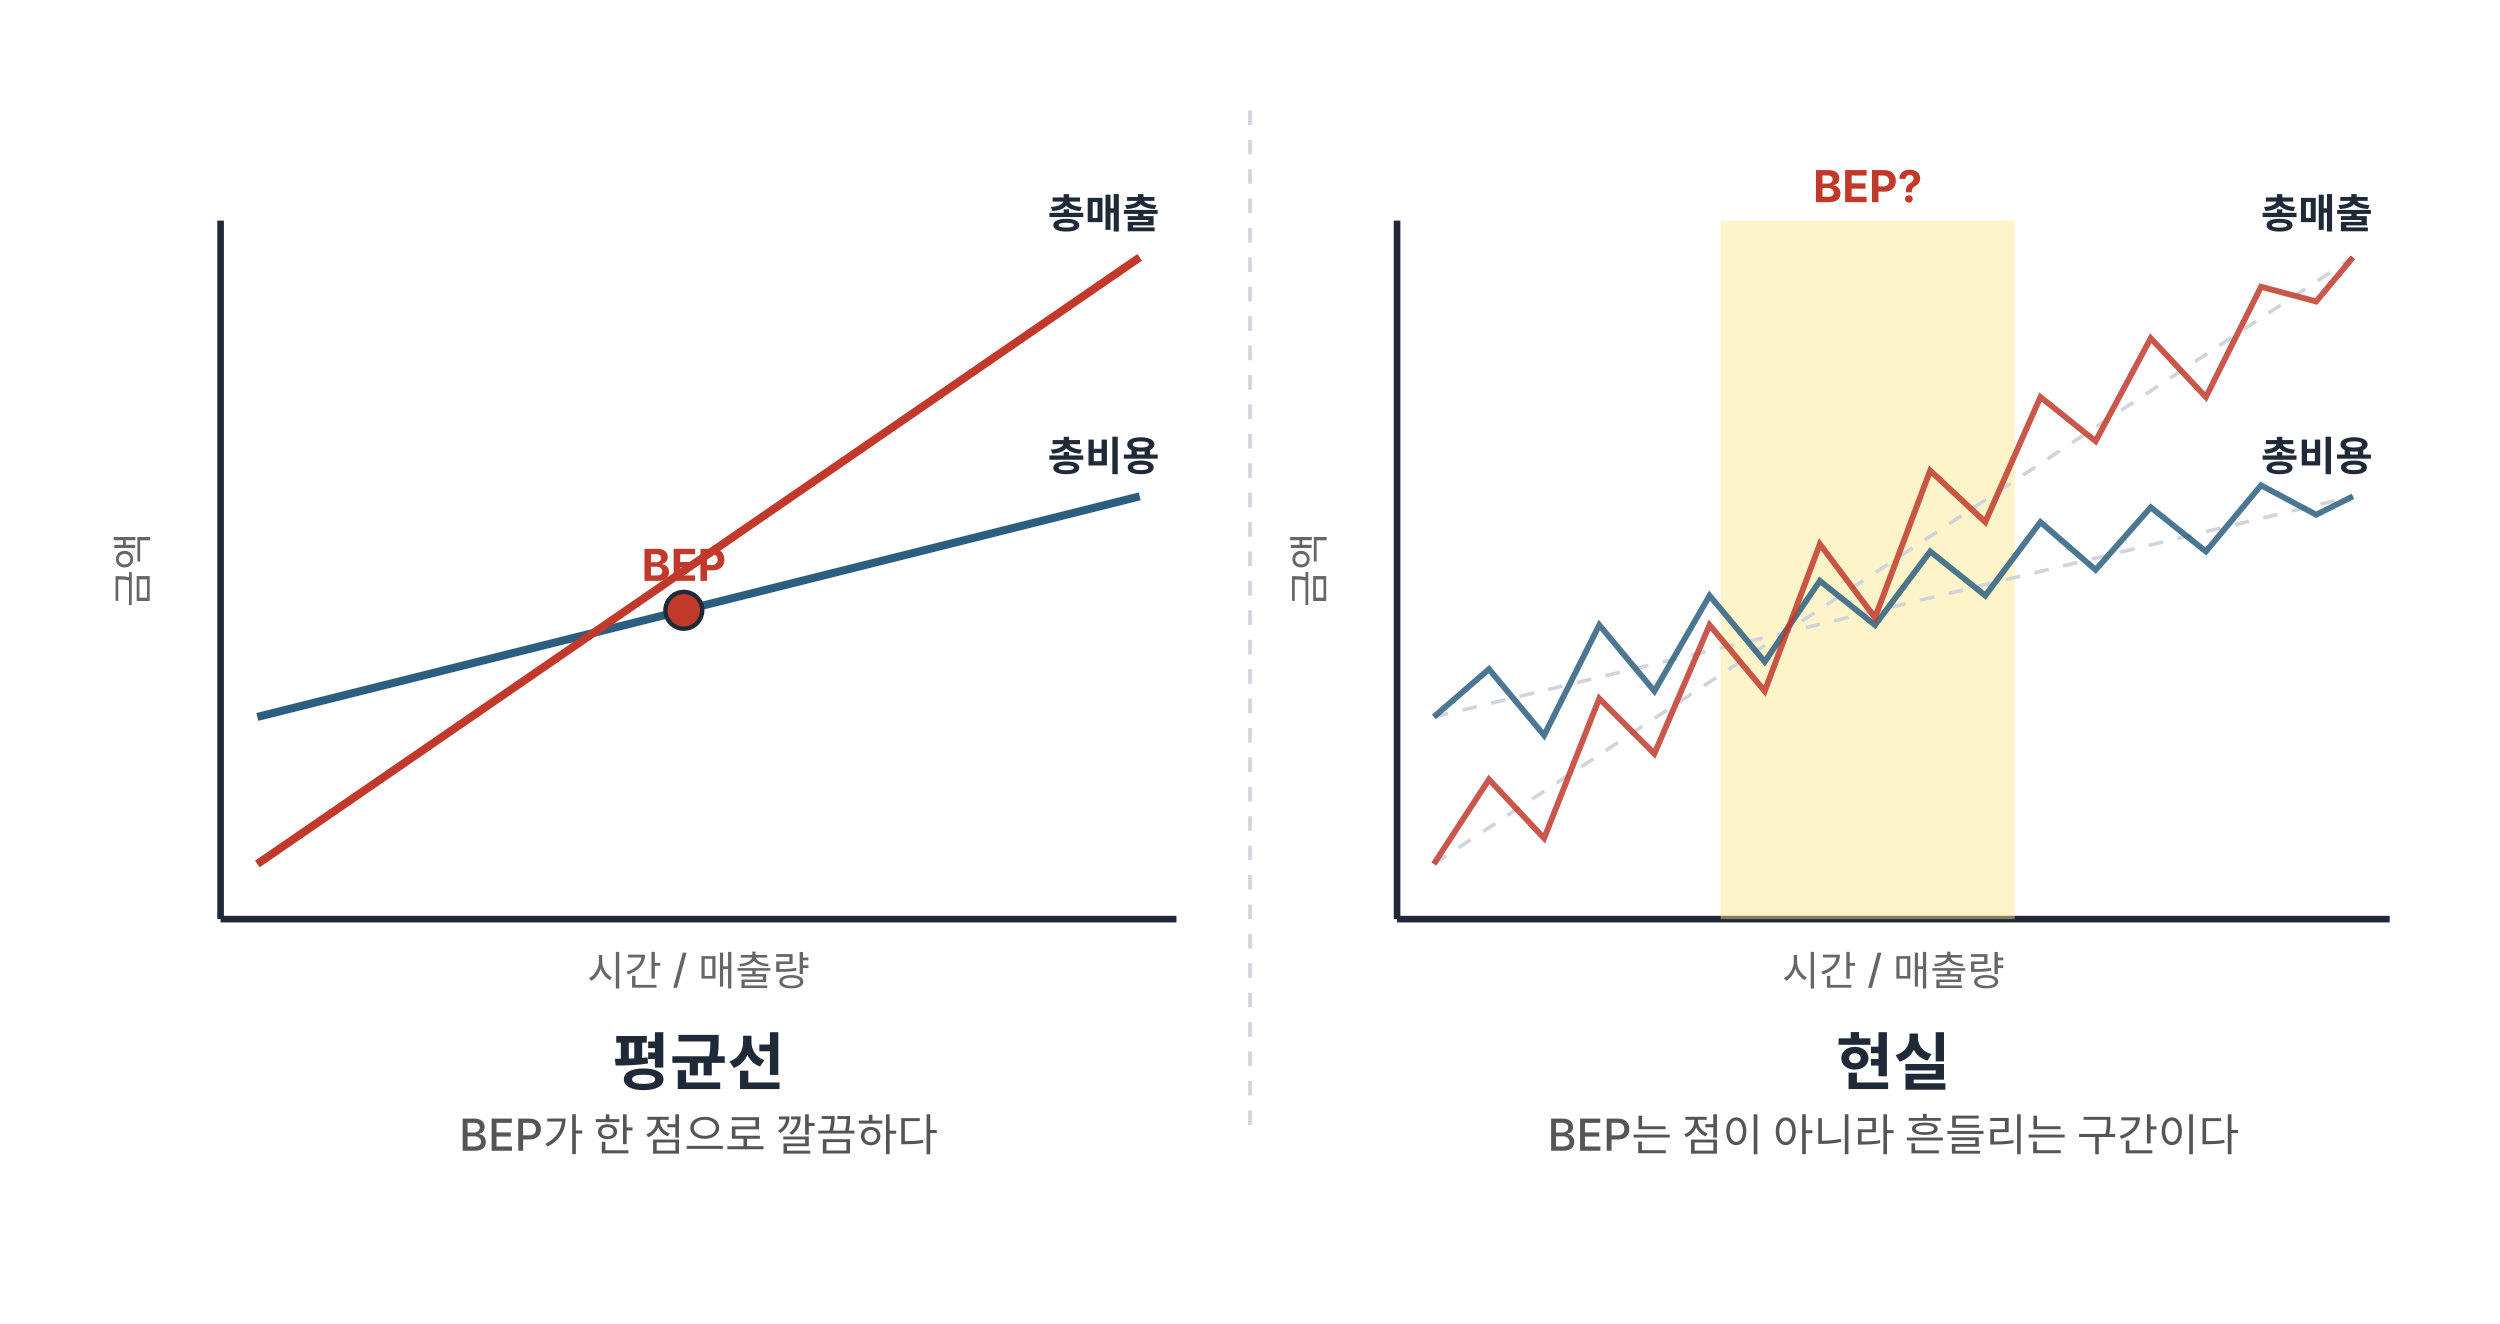
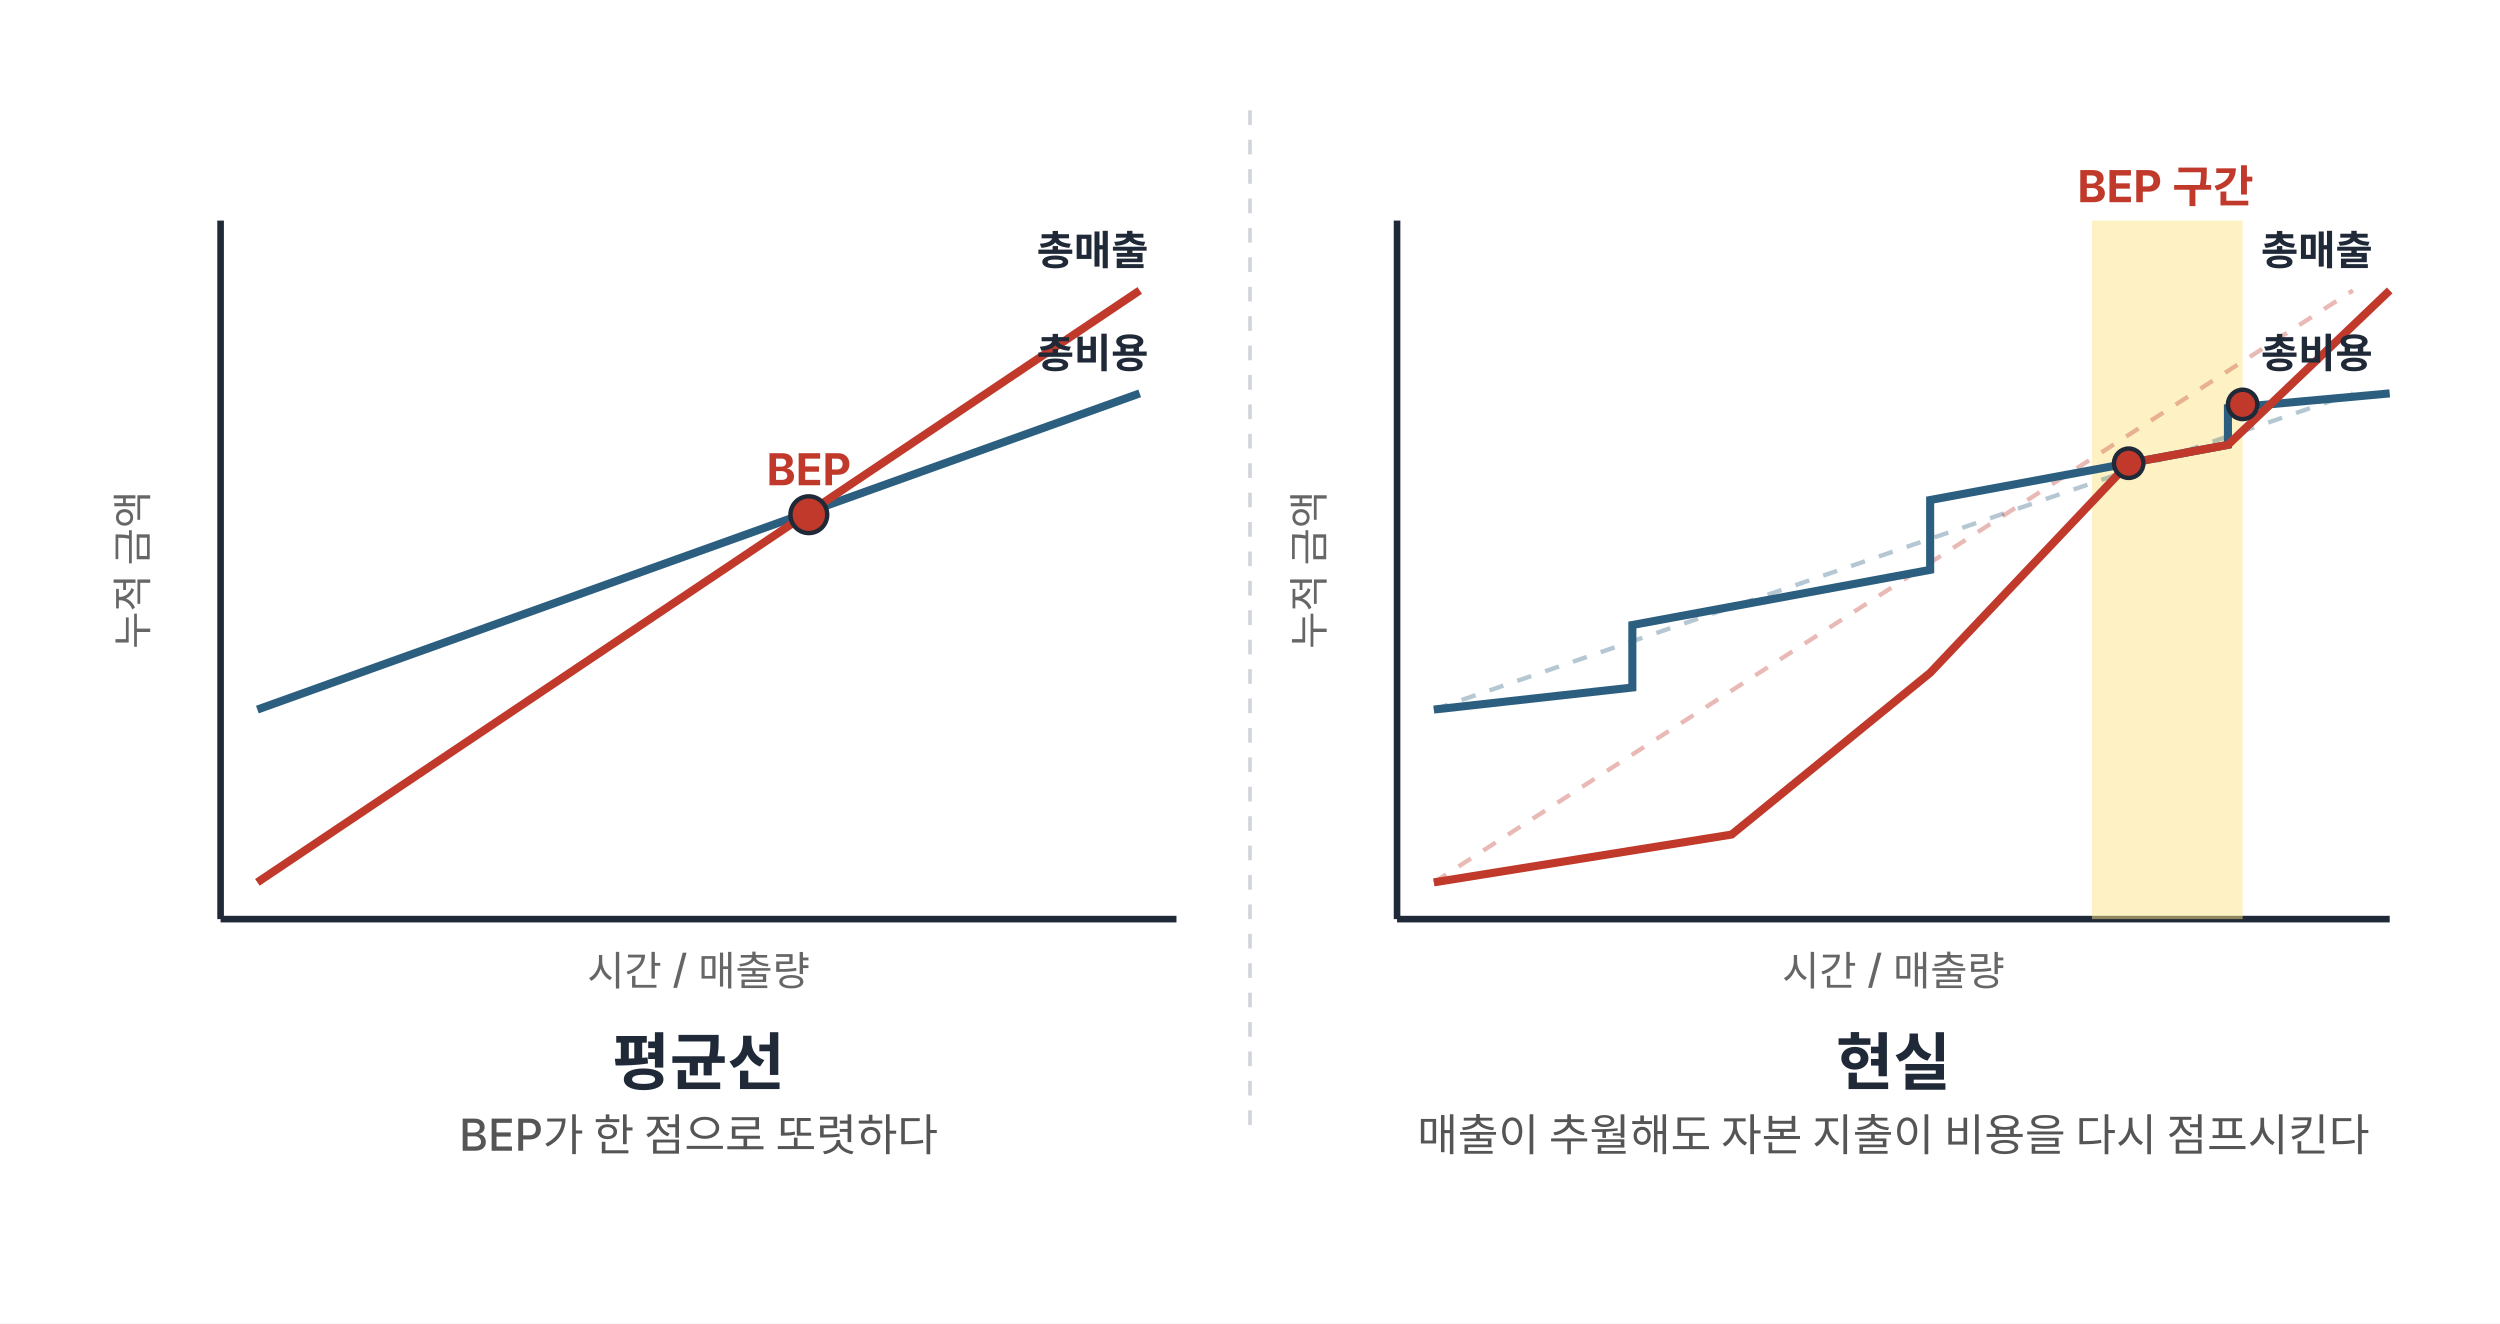
<svg xmlns="http://www.w3.org/2000/svg" viewBox="0 0 680 360" width="680" height="360">
  <defs>
    <style>
      .axis     { stroke: #1f2937; stroke-width: 1.8; fill: none; }
-       .grid     { stroke: #e5e7eb; stroke-width: 1; fill: none; }
-       .cost     { stroke: #2c5f7f; stroke-width: 2.2; fill: none; }
-       .rev      { stroke: #c0392b; stroke-width: 2.2; fill: none; }
-       .cost-j   { stroke: #2c5f7f; stroke-width: 1.6; fill: none; opacity: 0.85; }
-       .rev-j    { stroke: #c0392b; stroke-width: 1.6; fill: none; opacity: 0.85; }
+       .cost     { stroke: #2c5f7f; stroke-width: 2.2; fill: none; stroke-linejoin: miter; }
+       .rev      { stroke: #c0392b; stroke-width: 2.2; fill: none; stroke-linejoin: miter; }
+       .ref      { stroke-dasharray: 4 4; stroke-width: 1.2; fill: none; }
      .bep-dot  { fill: #c0392b; stroke: #1f2937; stroke-width: 1.2; }
-       .bep-band { fill: #fde68a; opacity: 0.45; }
+       .bep-band { fill: #fde68a; opacity: 0.5; }
      .title    { font: 700 17px 'Inter','Segoe UI',sans-serif; fill: #1f2937; text-anchor: middle; }
      .sub      { font: 500 12px 'Inter','Segoe UI',sans-serif; fill: #555;    text-anchor: middle; }
      .note     { font: 700 12px 'Inter','Segoe UI',sans-serif; fill: #c0392b; text-anchor: middle; }
      .lbl      { font: 600 11px 'Inter','Segoe UI',sans-serif; fill: #1f2937; }
      .axis-lbl { font: 500 11px 'Inter','Segoe UI',sans-serif; fill: #666;    text-anchor: middle; }
      .sep      { stroke: #d1d5db; stroke-width: 1; fill: none; stroke-dasharray: 4 4; }
    </style>
  </defs>
  <rect width="680" height="360" fill="#ffffff" />
  <line class="sep" x1="340" y1="30" x2="340" y2="310" />
  <g>
    <line class="axis" x1="60" y1="250" x2="320" y2="250" />
    <line class="axis" x1="60" y1="60" x2="60" y2="250" />
-     <line class="cost" x1="70" y1="195" x2="310" y2="135" />
-     <line class="rev" x1="70" y1="235" x2="310" y2="70" />
-     <circle class="bep-dot" cx="186" cy="166" r="5" />
-     <text class="note" x="186" y="158">BEP</text>
-     <text class="lbl" x="285" y="128" fill="#2c5f7f">총비용</text>
-     <text class="lbl" x="285" y="62" fill="#c0392b">총매출</text>
+     <line class="cost" x1="70" y1="193" x2="310" y2="107" />
+     <line class="rev" x1="70" y1="240" x2="310" y2="79" />
+     <circle class="bep-dot" cx="220" cy="140" r="5" />
+     <text class="note" x="220" y="132">BEP</text>
+     <text class="lbl" x="282" y="100" fill="#2c5f7f">총비용</text>
+     <text class="lbl" x="282" y="72" fill="#c0392b">총매출</text>
    <text class="axis-lbl" x="190" y="268">시간 / 매출량</text>
-     <text class="axis-lbl" transform="rotate(-90 40 155)" x="40" y="155">금액</text>
+     <text class="axis-lbl" transform="rotate(-90 40 155)" x="40" y="155">누적 금액</text>
    <text class="title" x="190" y="295">평균선</text>
-     <text class="sub" x="190" y="313">BEP가 한 점으로 깔끔하다</text>
+     <text class="sub" x="190" y="313">BEP가 한 점으로 또렷하다</text>
  </g>
  <g>
    <line class="axis" x1="380" y1="250" x2="650" y2="250" />
    <line class="axis" x1="380" y1="60" x2="380" y2="250" />
-     <rect class="bep-band" x="468" y="60" width="80" height="190" />
-     <text class="note" x="508" y="55">BEP?</text>
-     <line class="sep" x1="390" y1="195" x2="640" y2="135" />
-     <line class="sep" x1="390" y1="235" x2="640" y2="70" />
-     <polyline class="cost-j" points="       390,195 405,182 420,200 435,170 450,188 465,162       480,180 495,158 510,170 525,150 540,162 555,142       570,155 585,138 600,150 615,132 630,140 640,135     " />
-     <polyline class="rev-j" points="       390,235 405,212 420,228 435,190 450,205 465,170       480,188 495,148 510,168 525,128 540,142 555,108       570,120 585,92  600,108 615,78  630,82  640,70     " />
-     <text class="lbl" x="615" y="128" fill="#2c5f7f">총비용</text>
-     <text class="lbl" x="615" y="62" fill="#c0392b">총매출</text>
+     <rect class="bep-band" x="569" y="60" width="41" height="190" />
+     <text class="note" x="589" y="55">BEP 구간</text>
+     <line class="ref cost" x1="390" y1="193" x2="640" y2="107" opacity="0.35" />
+     <line class="ref rev" x1="390" y1="240" x2="640" y2="79" opacity="0.35" />
+     <path class="cost" d="       M 390,193       L 444,187       L 444,170       L 525,155       L 525,136       L 606,121       L 606,111       L 650,107     " />
+     <polyline class="rev" points="       390,240 471,227 525,183 579,126 606,121 650,79     " />
+     <circle class="bep-dot" cx="579" cy="126" r="4" />
+     <circle class="bep-dot" cx="610" cy="110" r="4" />
+     <text class="lbl" x="615" y="100" fill="#2c5f7f">총비용</text>
+     <text class="lbl" x="615" y="72" fill="#c0392b">총매출</text>
    <text class="axis-lbl" x="515" y="268">시간 / 매출량</text>
-     <text class="axis-lbl" transform="rotate(-90 360 155)" x="360" y="155">금액</text>
+     <text class="axis-lbl" transform="rotate(-90 360 155)" x="360" y="155">누적 금액</text>
    <text class="title" x="515" y="295">현실</text>
-     <text class="sub" x="515" y="313">BEP는 점이 아니라 흔들리는 구간이다</text>
+     <text class="sub" x="515" y="313">매출이 추월해도 자본 지출이 비용을 다시 점프시킨다</text>
  </g>
</svg>
